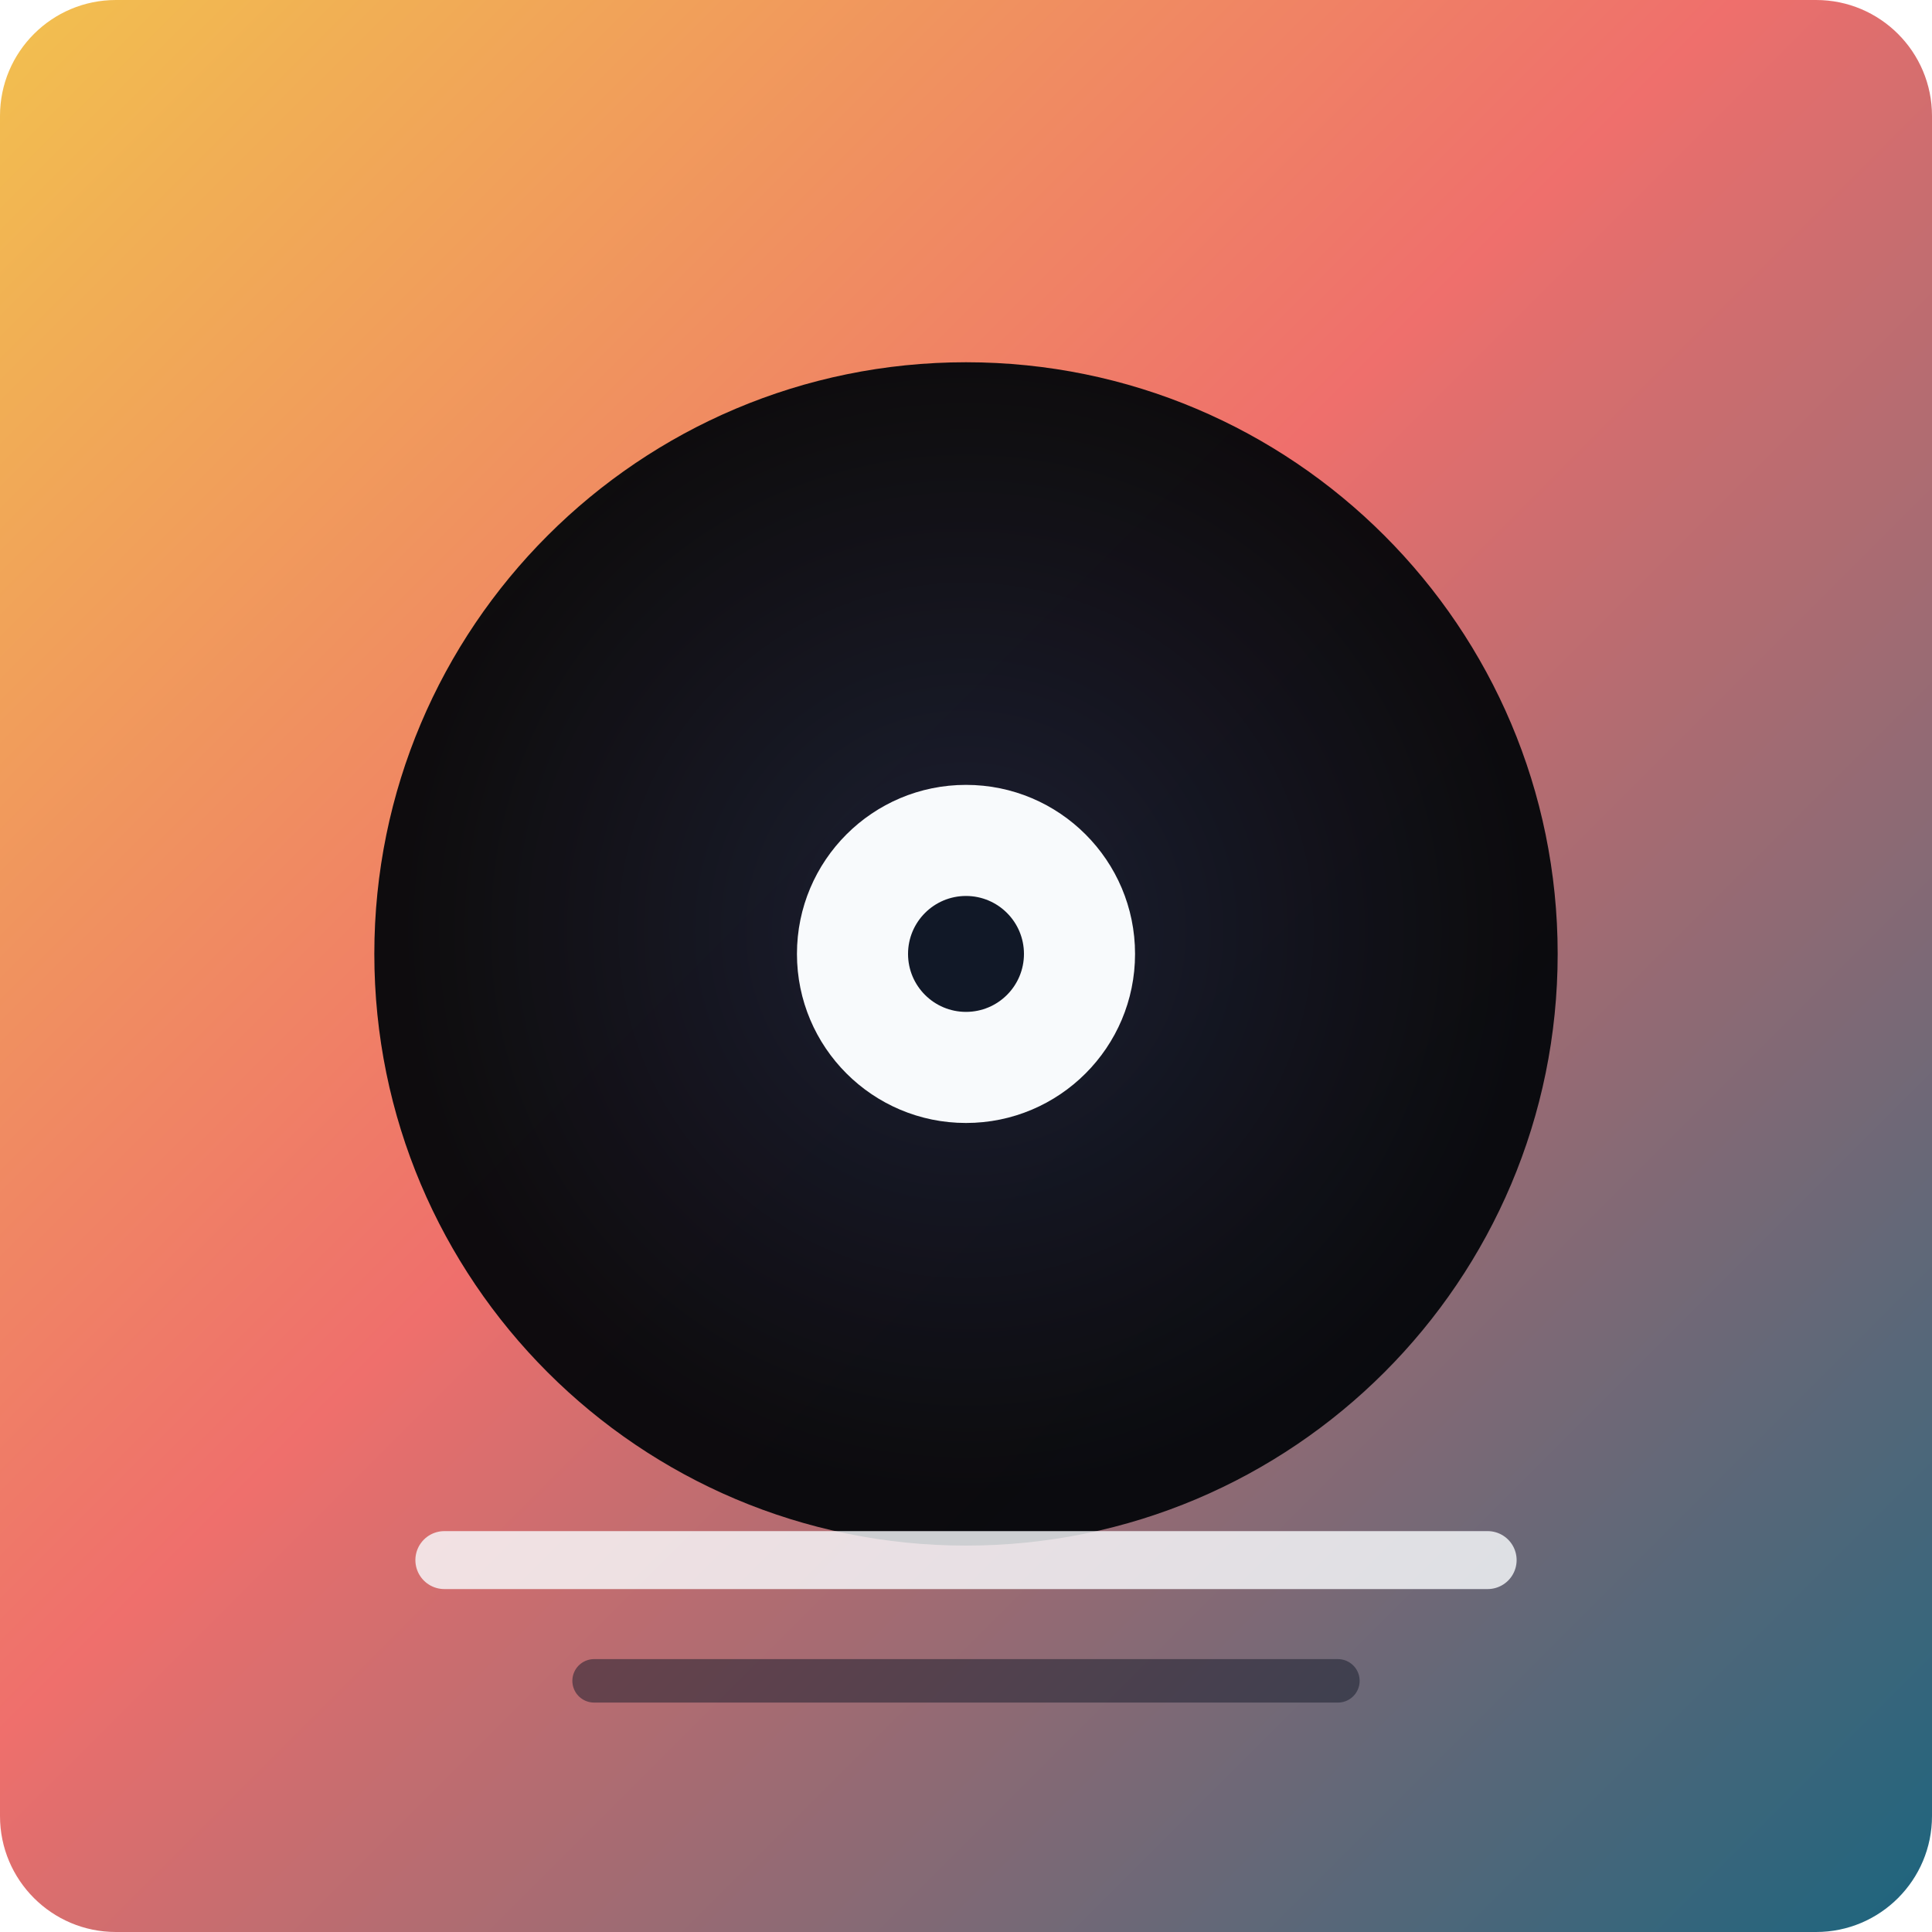
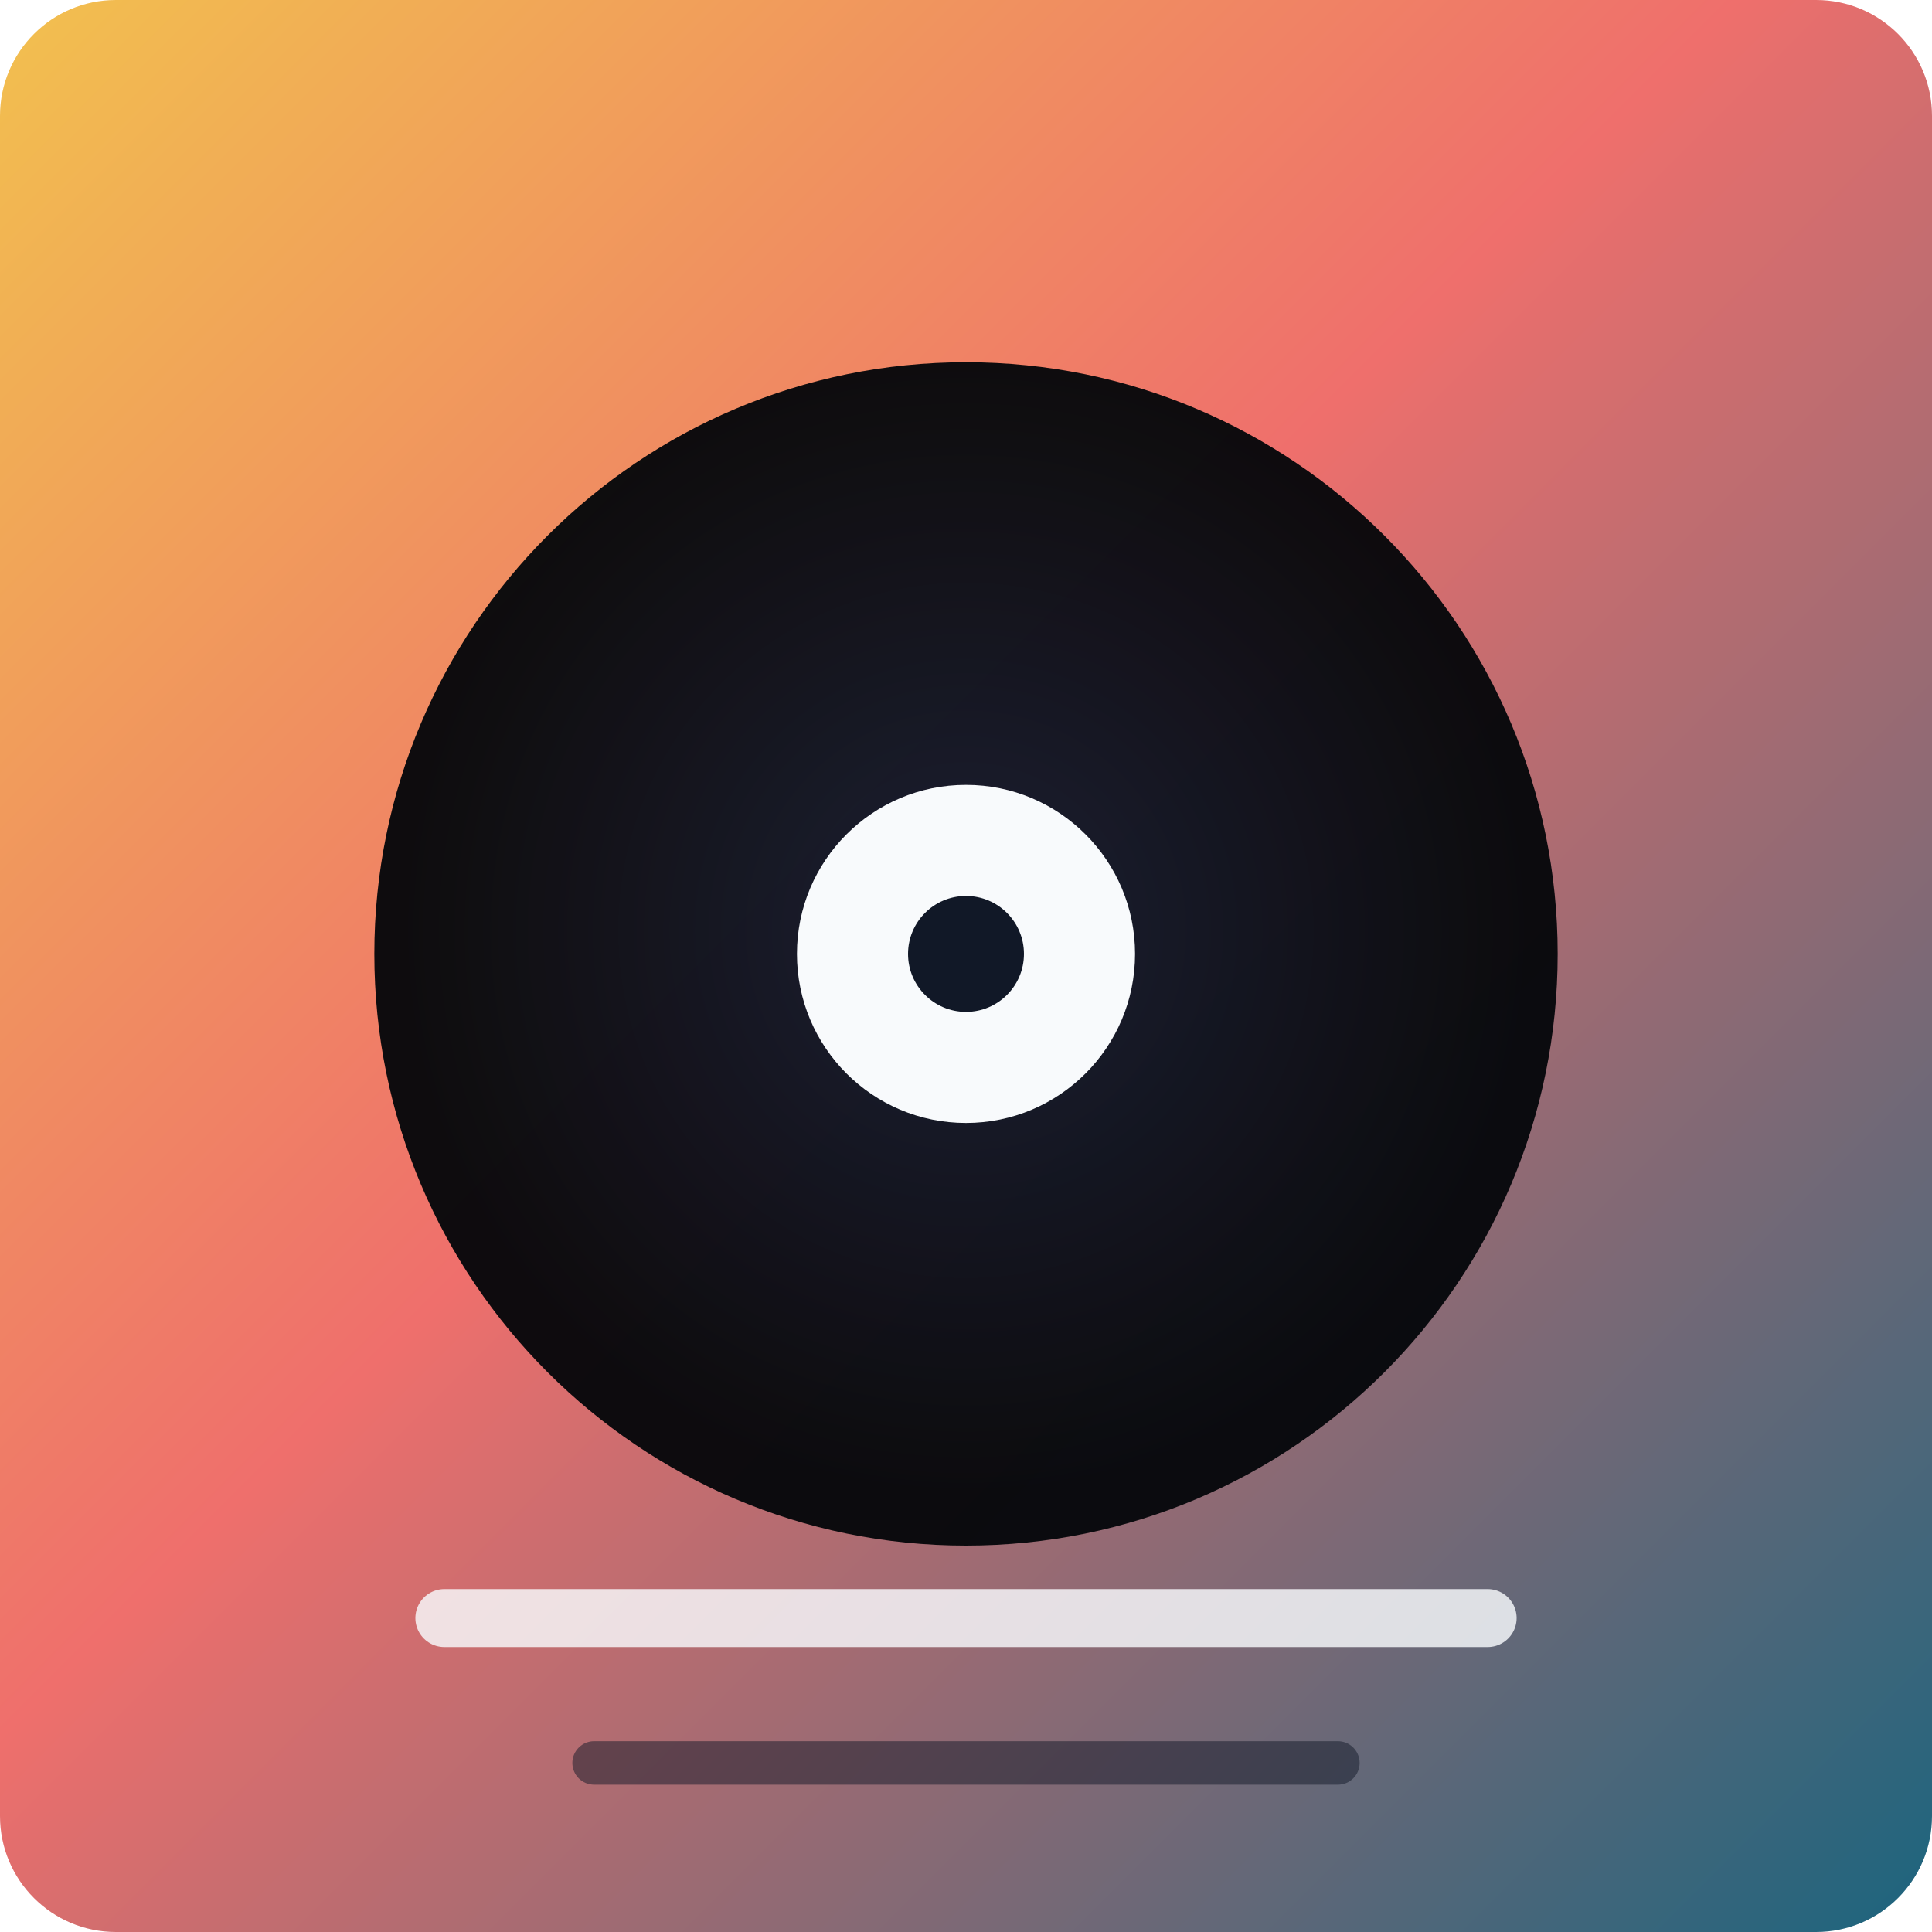
<svg xmlns="http://www.w3.org/2000/svg" viewBox="0 0 800 800" role="img" aria-labelledby="title desc">
  <defs>
    <linearGradient id="bg" x1="0" x2="1" y1="0" y2="1">
      <stop offset="0%" stop-color="#f2c14e" />
      <stop offset="45%" stop-color="#ef6f6c" />
      <stop offset="100%" stop-color="#19647e" />
    </linearGradient>
    <radialGradient id="disc" cx="50%" cy="48%" r="48%">
      <stop offset="0%" stop-color="#ffffff" stop-opacity=".95" />
      <stop offset="18%" stop-color="#1f2933" />
      <stop offset="19%" stop-color="#ffffff" />
      <stop offset="23%" stop-color="#111827" />
      <stop offset="100%" stop-color="#05070a" />
    </radialGradient>
  </defs>
  <rect width="800" height="800" rx="48" fill="url(#bg)" />
  <circle cx="400" cy="395" r="245" fill="url(#disc)" opacity=".96" />
  <circle cx="400" cy="395" r="70" fill="#f8fafc" />
  <circle cx="400" cy="395" r="24" fill="#111827" />
-   <path d="M184 646h432" stroke="#f8fafc" stroke-width="24" stroke-linecap="round" opacity=".82" />
-   <path d="M246 696h308" stroke="#111827" stroke-width="18" stroke-linecap="round" opacity=".5" />
+   <path d="M184 670h432" stroke="#f8fafc" stroke-width="24" stroke-linecap="round" opacity=".82" />
+   <path d="M246 730h308" stroke="#111827" stroke-width="18" stroke-linecap="round" opacity=".5" />
</svg>
